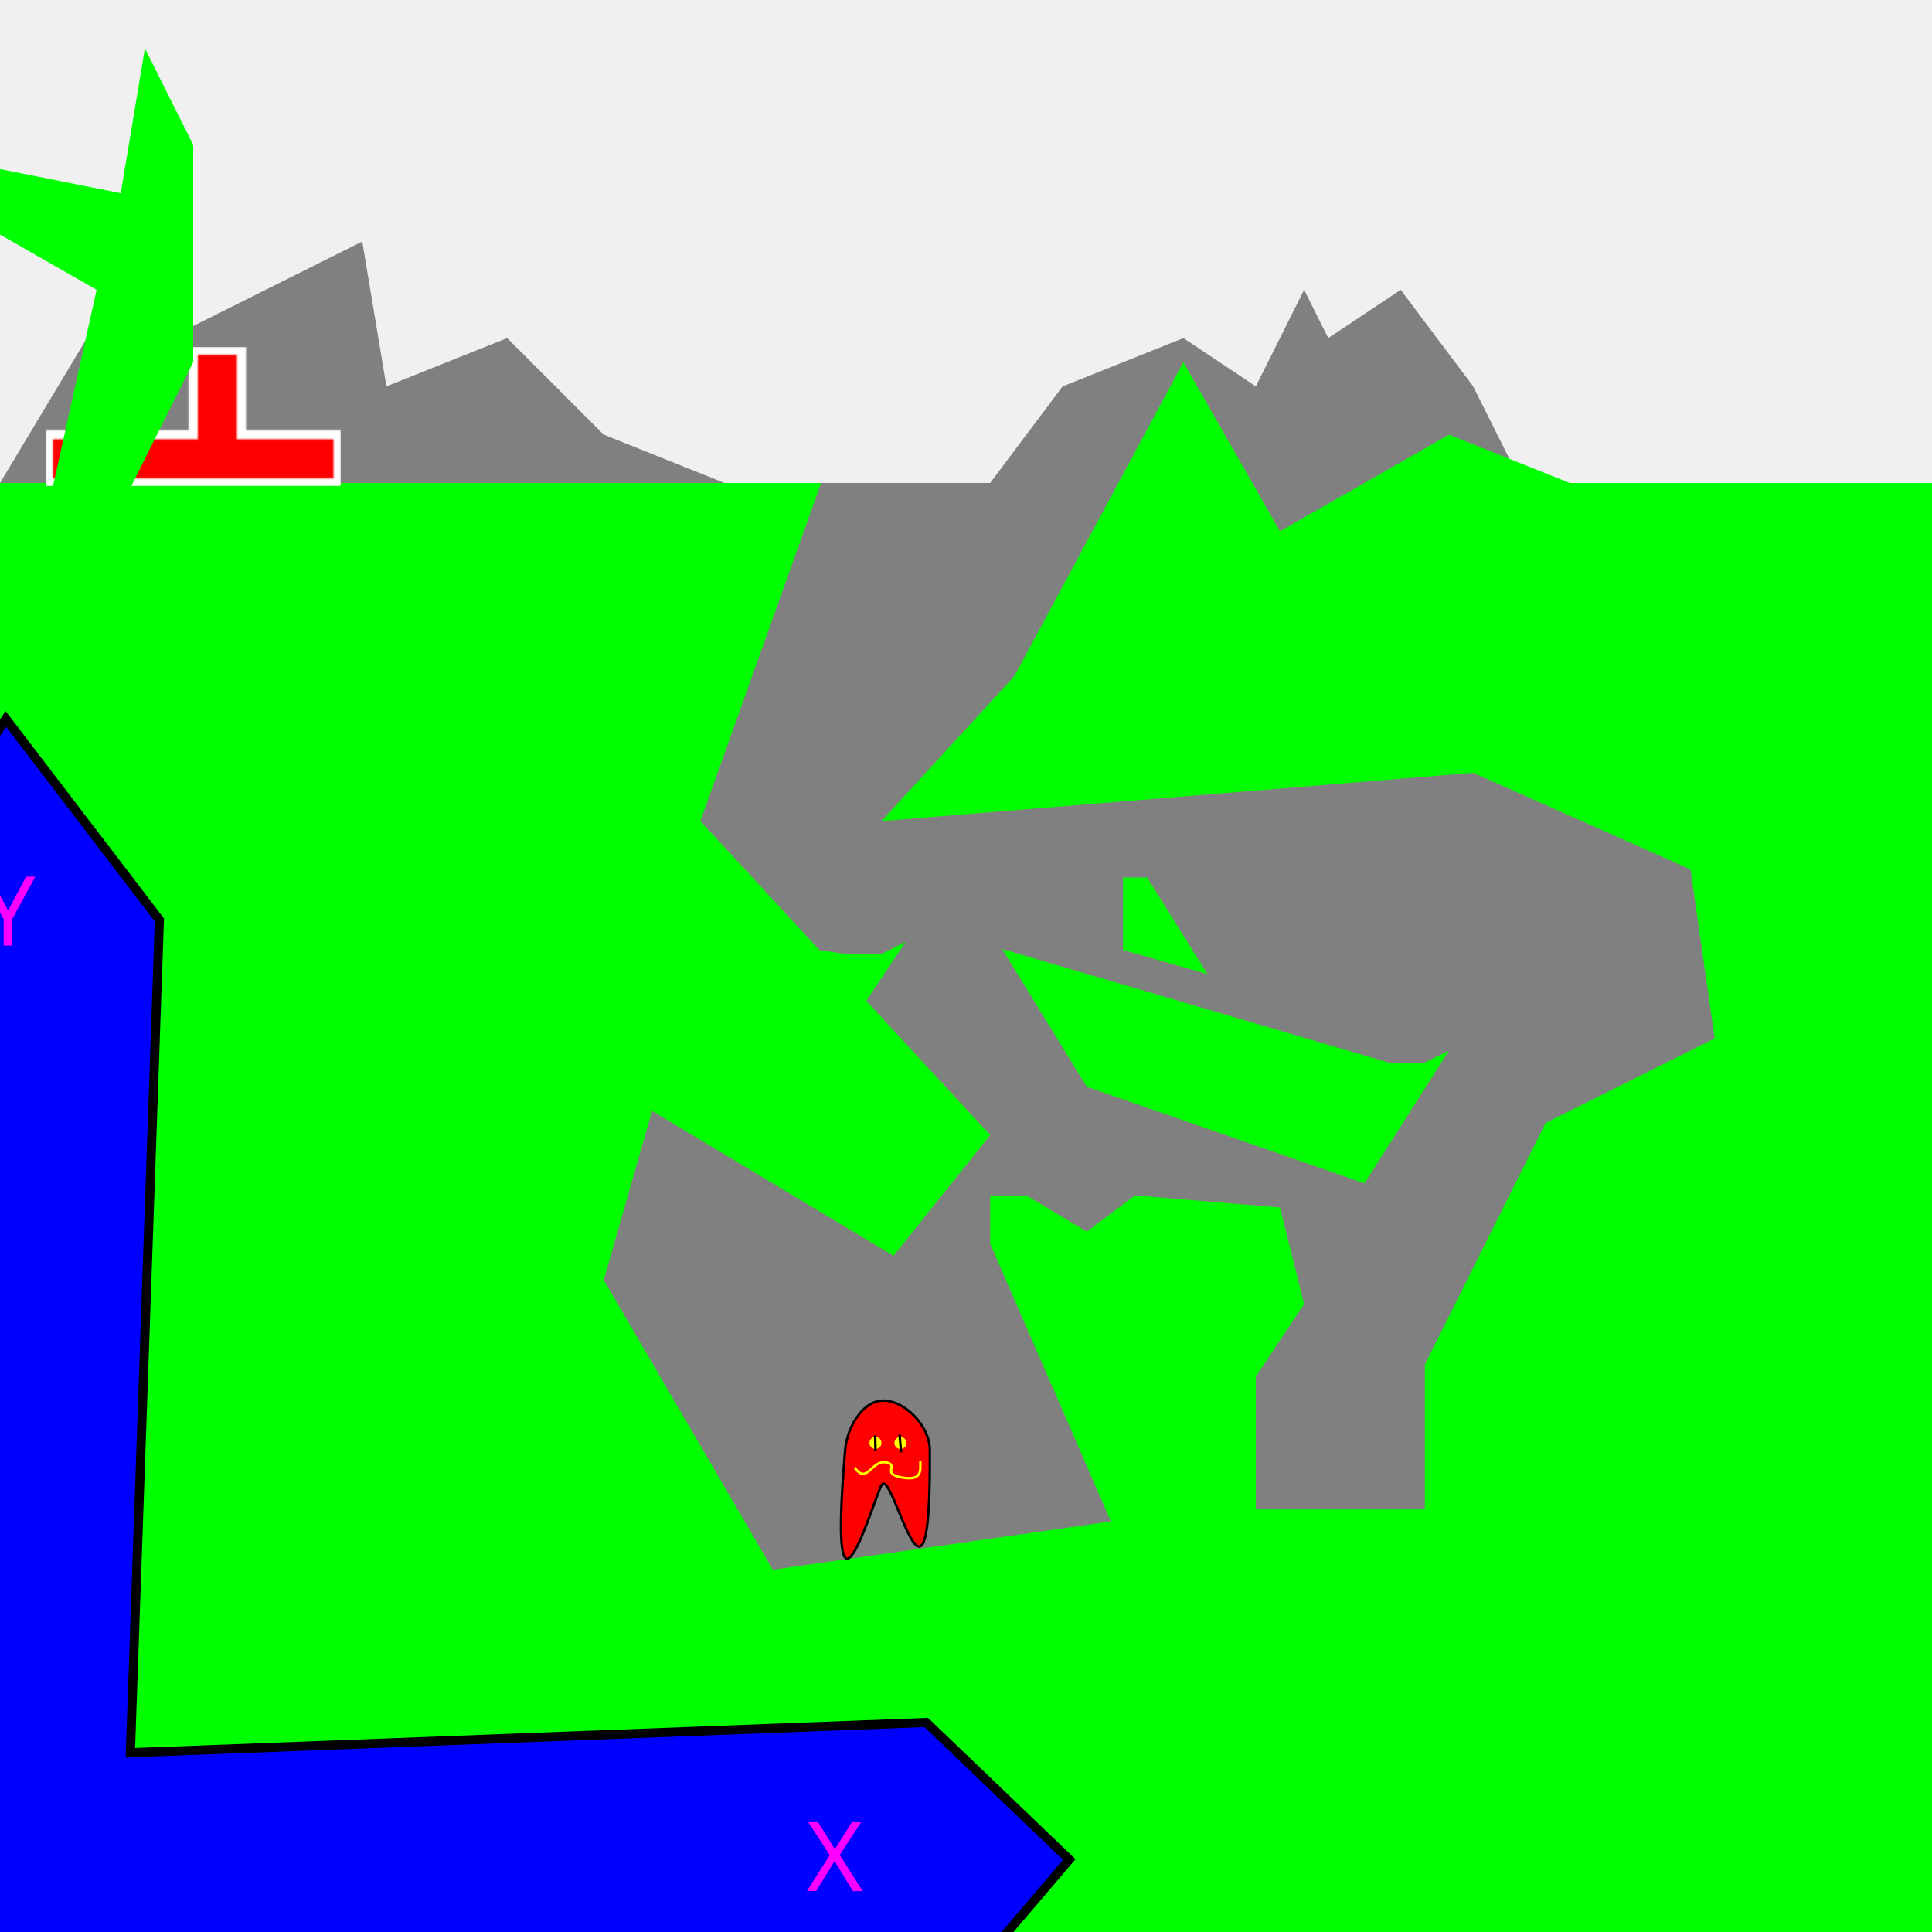
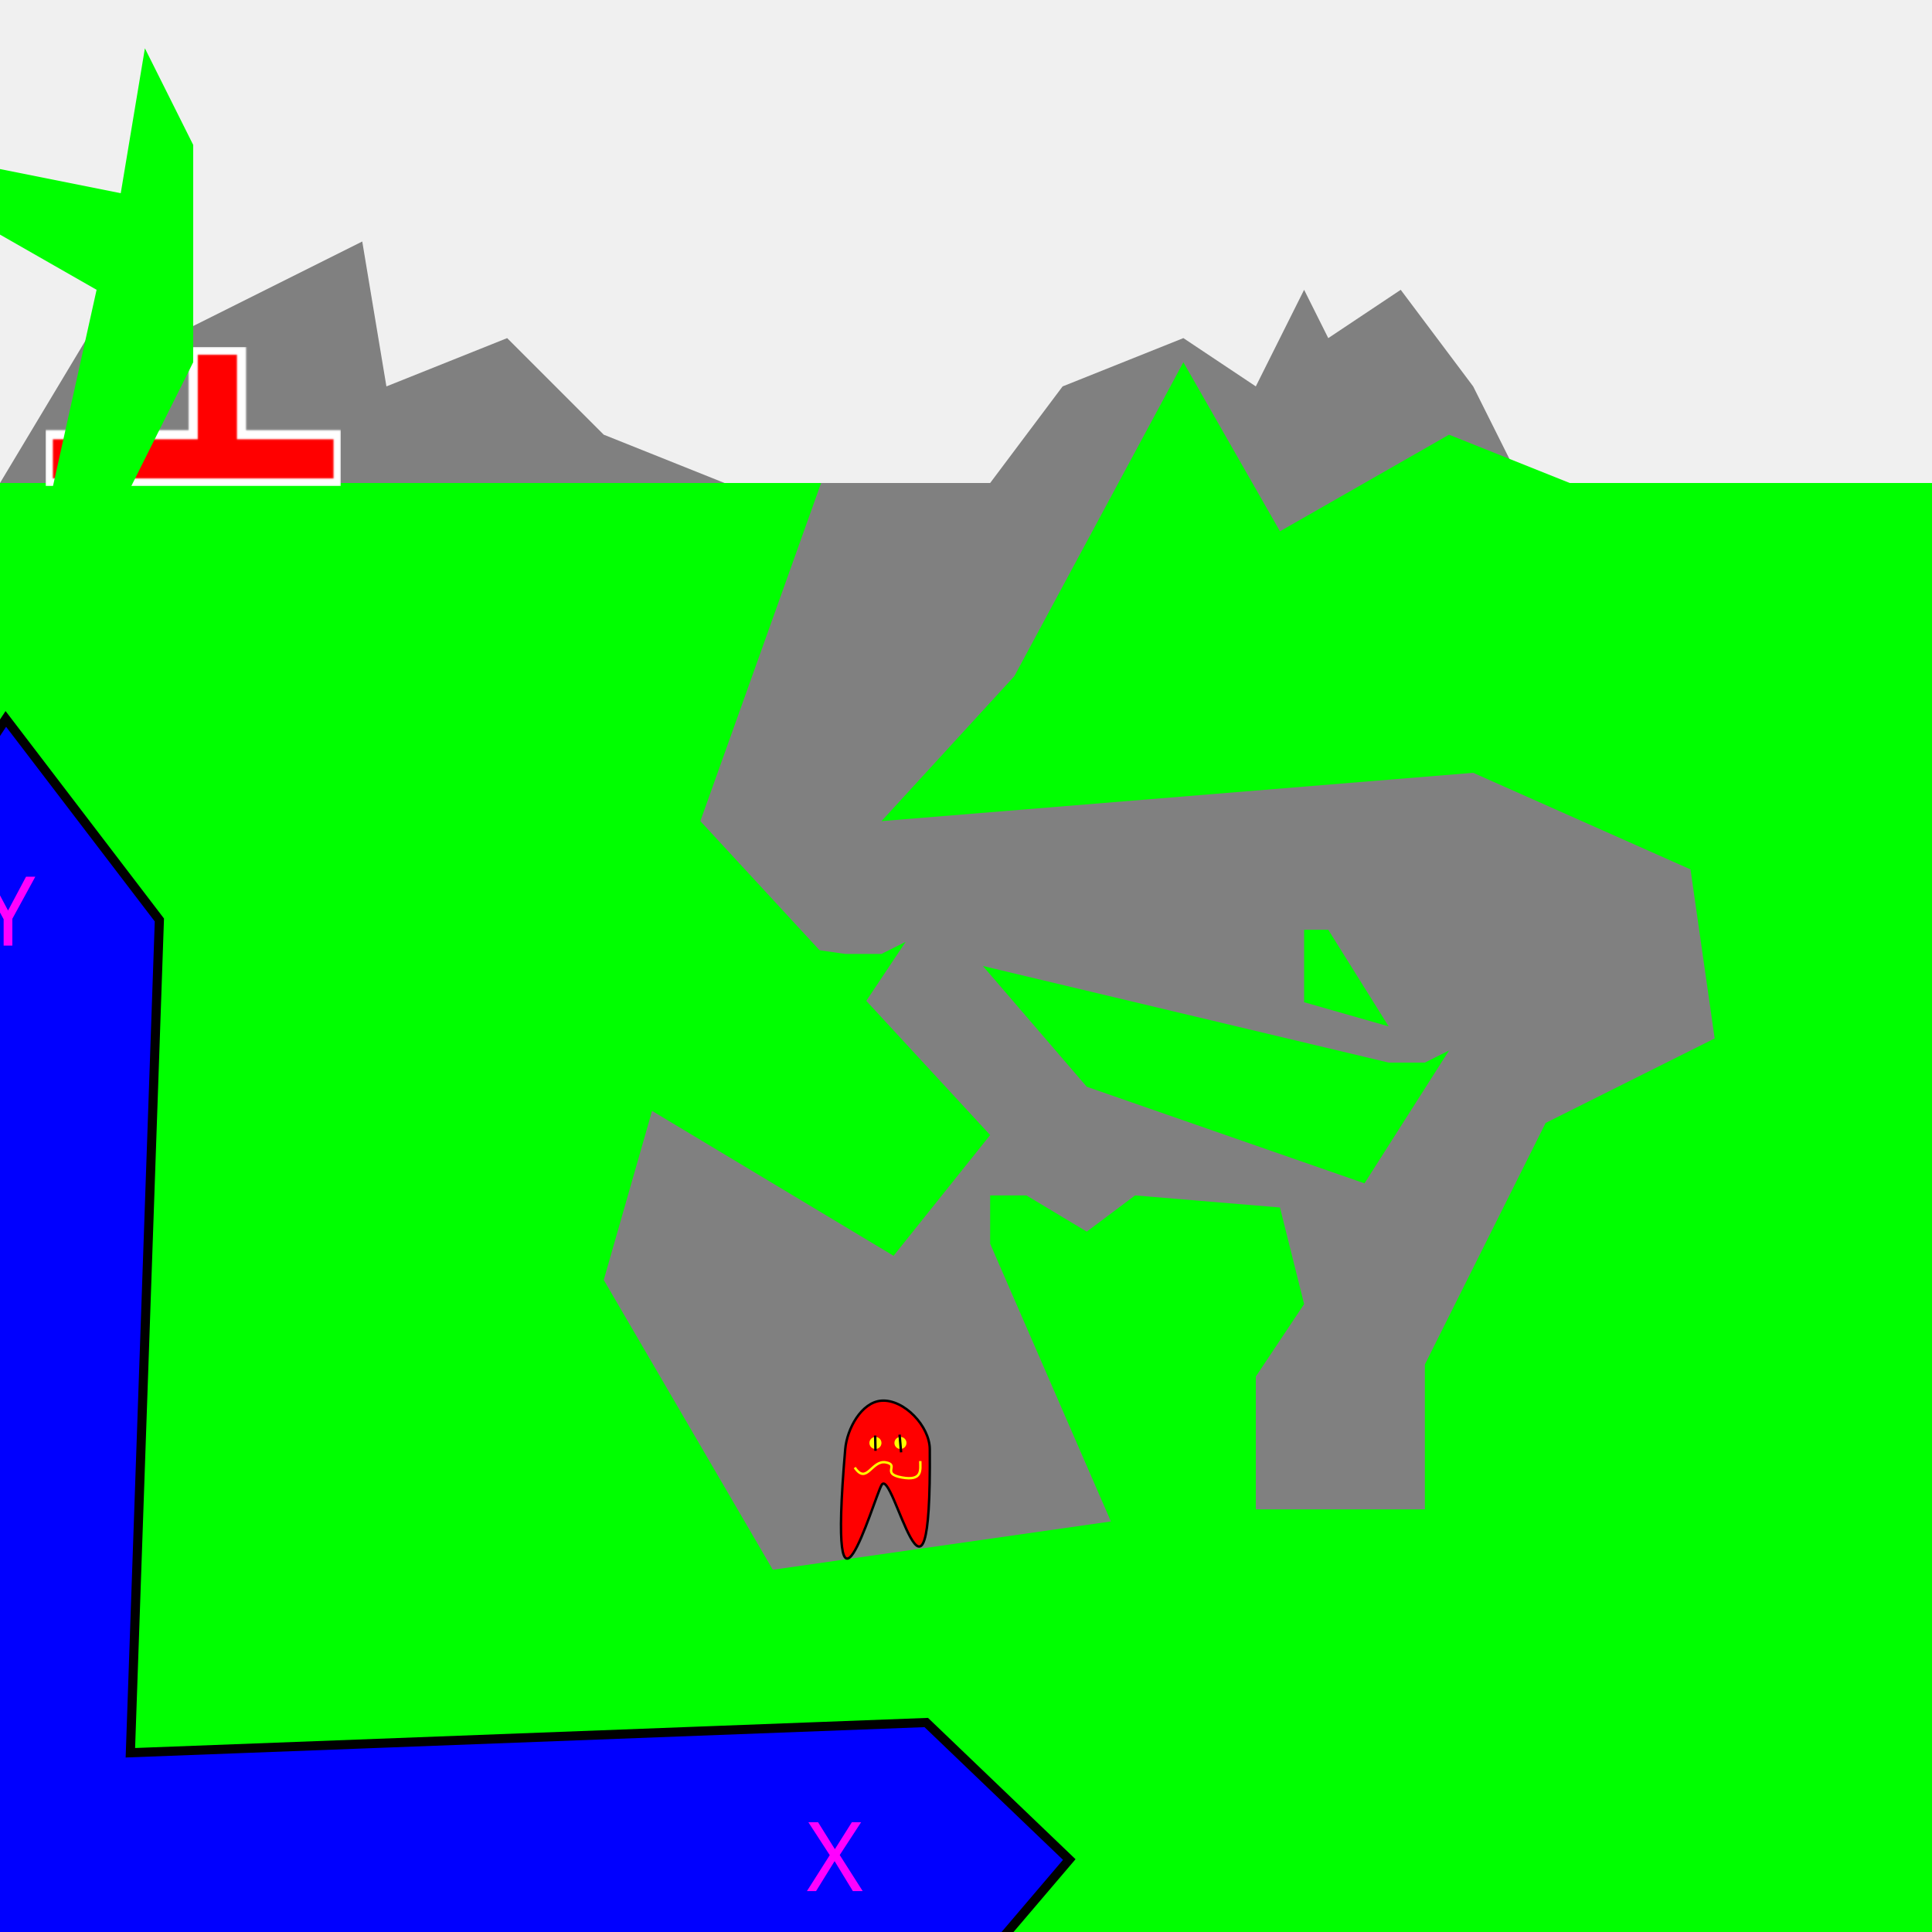
<svg xmlns="http://www.w3.org/2000/svg" width="800" height="800" viewBox="0 0 211.667 211.667" version="1.1" id="svg8">
  <defs id="defs2">
    <filter style="color-interpolation-filters:sRGB" id="filter4573" x="-0.009" width="1.018" y="-0.019" height="1.038">
      <feGaussianBlur stdDeviation="0.116" id="feGaussianBlur4575" />
    </filter>
  </defs>
  <g id="layer1" transform="translate(0,-85.33334)">
    <path style="fill:#808080;stroke:none;stroke-width:0.265px;stroke-linecap:butt;stroke-linejoin:miter;stroke-opacity:1" d="m 0,138.25 15.875,-26.458 2.646,10.583 21.167,-10.583 2.646,15.875 13.229,-5.292 10.583,10.583 13.229,5.292 29.104,-1e-5 7.938,-10.583 13.229,-5.292 7.938,5.292 5.292,-10.583 2.646,5.292 7.938,-5.292 7.938,10.583 5.292,10.583 h 44.979 v 158.75 H 0 Z" id="path4603" />
    <path style="fill:#00ff00;stroke:none;stroke-width:0.265px;stroke-linecap:butt;stroke-linejoin:miter;stroke-opacity:1" d="m 0,138.25 h 89.958 l -13.229,37.042 31.75,34.396 -10.583,13.229 -26.458,-15.875 -5.292,18.521 18.521,31.75 37.042,-5.292 -13.229,-30.427 v -5.292 h 3.969 l 6.615,3.969 5.292,-3.969 15.875,1.323 2.646,10.583 -5.292,7.938 v 14.552 h 18.521 v -15.875 l 3.874,-7.749 9.355,-18.71 18.521,-9.26 -2.646,-18.521 -23.812,-10.583 -64.823,5.292 14.552,-15.875 18.521,-34.396 10.583,18.521 18.521,-10.583 13.229,5.292 h 39.688 v 158.75 H 0 Z" id="path4599" />
    <path style="fill:#0000ff;stroke:#000000;stroke-width:1;stroke-linecap:butt;stroke-linejoin:miter;stroke-miterlimit:4;stroke-dasharray:none;stroke-opacity:1" d="M -13.172,184.958 0.639,164.098 17.461,186.124 l -3.177,91.238 87.195,-3.313 15.668,15.012 -16.408,19.264 -97.044,3.558 -19.236,-29.024 z" id="path10" />
    <text xml:space="preserve" style="font-style:normal;font-weight:normal;font-size:10.583px;line-height:1.25;font-family:sans-serif;letter-spacing:0px;word-spacing:0px;fill:#ff00ff;fill-opacity:1;stroke:none;stroke-width:1;stroke-miterlimit:4;stroke-dasharray:none" x="88.361" y="292.521" id="text838">
      <tspan id="tspan836" x="88.361" y="292.521" style="fill:#ff00ff;fill-opacity:1;stroke-width:1;stroke-miterlimit:4;stroke-dasharray:none">X</tspan>
    </text>
    <text xml:space="preserve" style="font-style:normal;font-weight:normal;font-size:10.583px;line-height:1.25;font-family:sans-serif;letter-spacing:0px;word-spacing:0px;fill:#ff00ff;fill-opacity:1;stroke:none;stroke-width:1;stroke-miterlimit:4;stroke-dasharray:none" x="-2.118" y="188.936" id="text838-3">
      <tspan id="tspan836-6" x="-2.118" y="188.936" style="fill:#ff00ff;fill-opacity:1;stroke-width:1;stroke-miterlimit:4;stroke-dasharray:none">Y</tspan>
    </text>
    <path style="fill:#ff0000;fill-opacity:1;stroke:#ffffff;stroke-width:1;stroke-linecap:butt;stroke-linejoin:miter;stroke-miterlimit:4;stroke-dasharray:none;stroke-opacity:1;filter:url(#filter4573)" d="m 21.167,132.958 v -9.26 h 5.292 v 9.26 h 10.583 v 5.292 H 5.292 v -5.292 z" id="path4567" />
    <path style="fill:#ff0000;stroke:#000000;stroke-width:0.265px;stroke-linecap:butt;stroke-linejoin:miter;stroke-opacity:1" d="m 92.604,244.083 c -2.001,23.337 3.011,5.797 3.969,3.969 1.21,-2.309 5.481,18.837 5.292,-3.969 -0.021,-2.494 -2.803,-5.468 -5.292,-5.292 -2.199,0.156 -3.78,3.095 -3.969,5.292 z" id="path4605" />
    <circle style="fill:#ffff00;stroke:none;stroke-width:1;stroke-miterlimit:4;stroke-dasharray:none" id="path4607" cx="95.911" cy="243.422" r="0.661" />
    <circle style="fill:#ffff00;stroke:none;stroke-width:1;stroke-miterlimit:4;stroke-dasharray:none" id="path4607-7" cx="98.652" cy="243.422" r="0.661" />
    <path style="fill:none;stroke:#ffff00;stroke-width:0.265px;stroke-linecap:butt;stroke-linejoin:miter;stroke-opacity:1" d="m 93.644,246.115 c 1.323,1.937 1.843,-0.85 3.402,-0.567 1.559,0.283 -0.567,1.228 1.748,1.654 2.315,0.425 2.032,-0.85 2.032,-1.795" id="path4624" />
    <path style="fill:none;stroke:#000000;stroke-width:0.265px;stroke-linecap:butt;stroke-linejoin:miter;stroke-opacity:1" d="m 95.883,242.611 0.033,1.67" id="path4626" />
    <path style="fill:none;stroke:#000000;stroke-width:0.265px;stroke-linecap:butt;stroke-linejoin:miter;stroke-opacity:1" d="m 98.556,242.51 0.167,1.938" id="path4628" />
    <path style="fill:#00ff00;stroke:none;stroke-width:0.265px;stroke-linecap:butt;stroke-linejoin:miter;stroke-opacity:1" d="m 83.344,188.521 9.26,1.323 h 3.969 l 2.646,-1.323 -2.646,3.969 -2.646,3.969 z" id="path4630" />
    <path style="fill:#00ff00;stroke:none;stroke-width:0.265px;stroke-linecap:butt;stroke-linejoin:miter;stroke-opacity:1" d="M 5.292,140.896 10.583,117.083 -7.938,106.5 V 93.271 L -5e-7,103.854 13.229,106.5 15.875,90.625 21.167,101.208 v 23.812 l -10.583,21.167 z" id="path835" />
-     <path style="fill:#00ff00;stroke:none;stroke-width:0.265px;stroke-linecap:butt;stroke-linejoin:miter;stroke-opacity:1" d="m 109.802,189.315 42.333,12.435 h 3.969 l 2.646,-1.323 -9.26,14.552 -30.427,-10.583 z" id="path4630-3" />
-     <path style="fill:#00ff00;stroke:none;stroke-width:0.265px;stroke-linecap:butt;stroke-linejoin:miter;stroke-opacity:1" d="m 132.292,192.058 -9.26,-2.646 v -7.937 l 2.646,-1e-5 z" id="path884" />
+     <path style="fill:#00ff00;stroke:none;stroke-width:0.265px;stroke-linecap:butt;stroke-linejoin:miter;stroke-opacity:1" d="m 107.685,191.167 44.45,10.583 h 3.969 l 2.646,-1.323 -9.26,14.552 -30.427,-10.583 z" id="path4630-3" />
+     <path style="fill:#00ff00;stroke:none;stroke-width:0.265px;stroke-linecap:butt;stroke-linejoin:miter;stroke-opacity:1" d="m 152.135,197.781 -9.26,-2.646 v -7.937 l 2.646,-1e-5 z" id="path884" />
  </g>
</svg>
